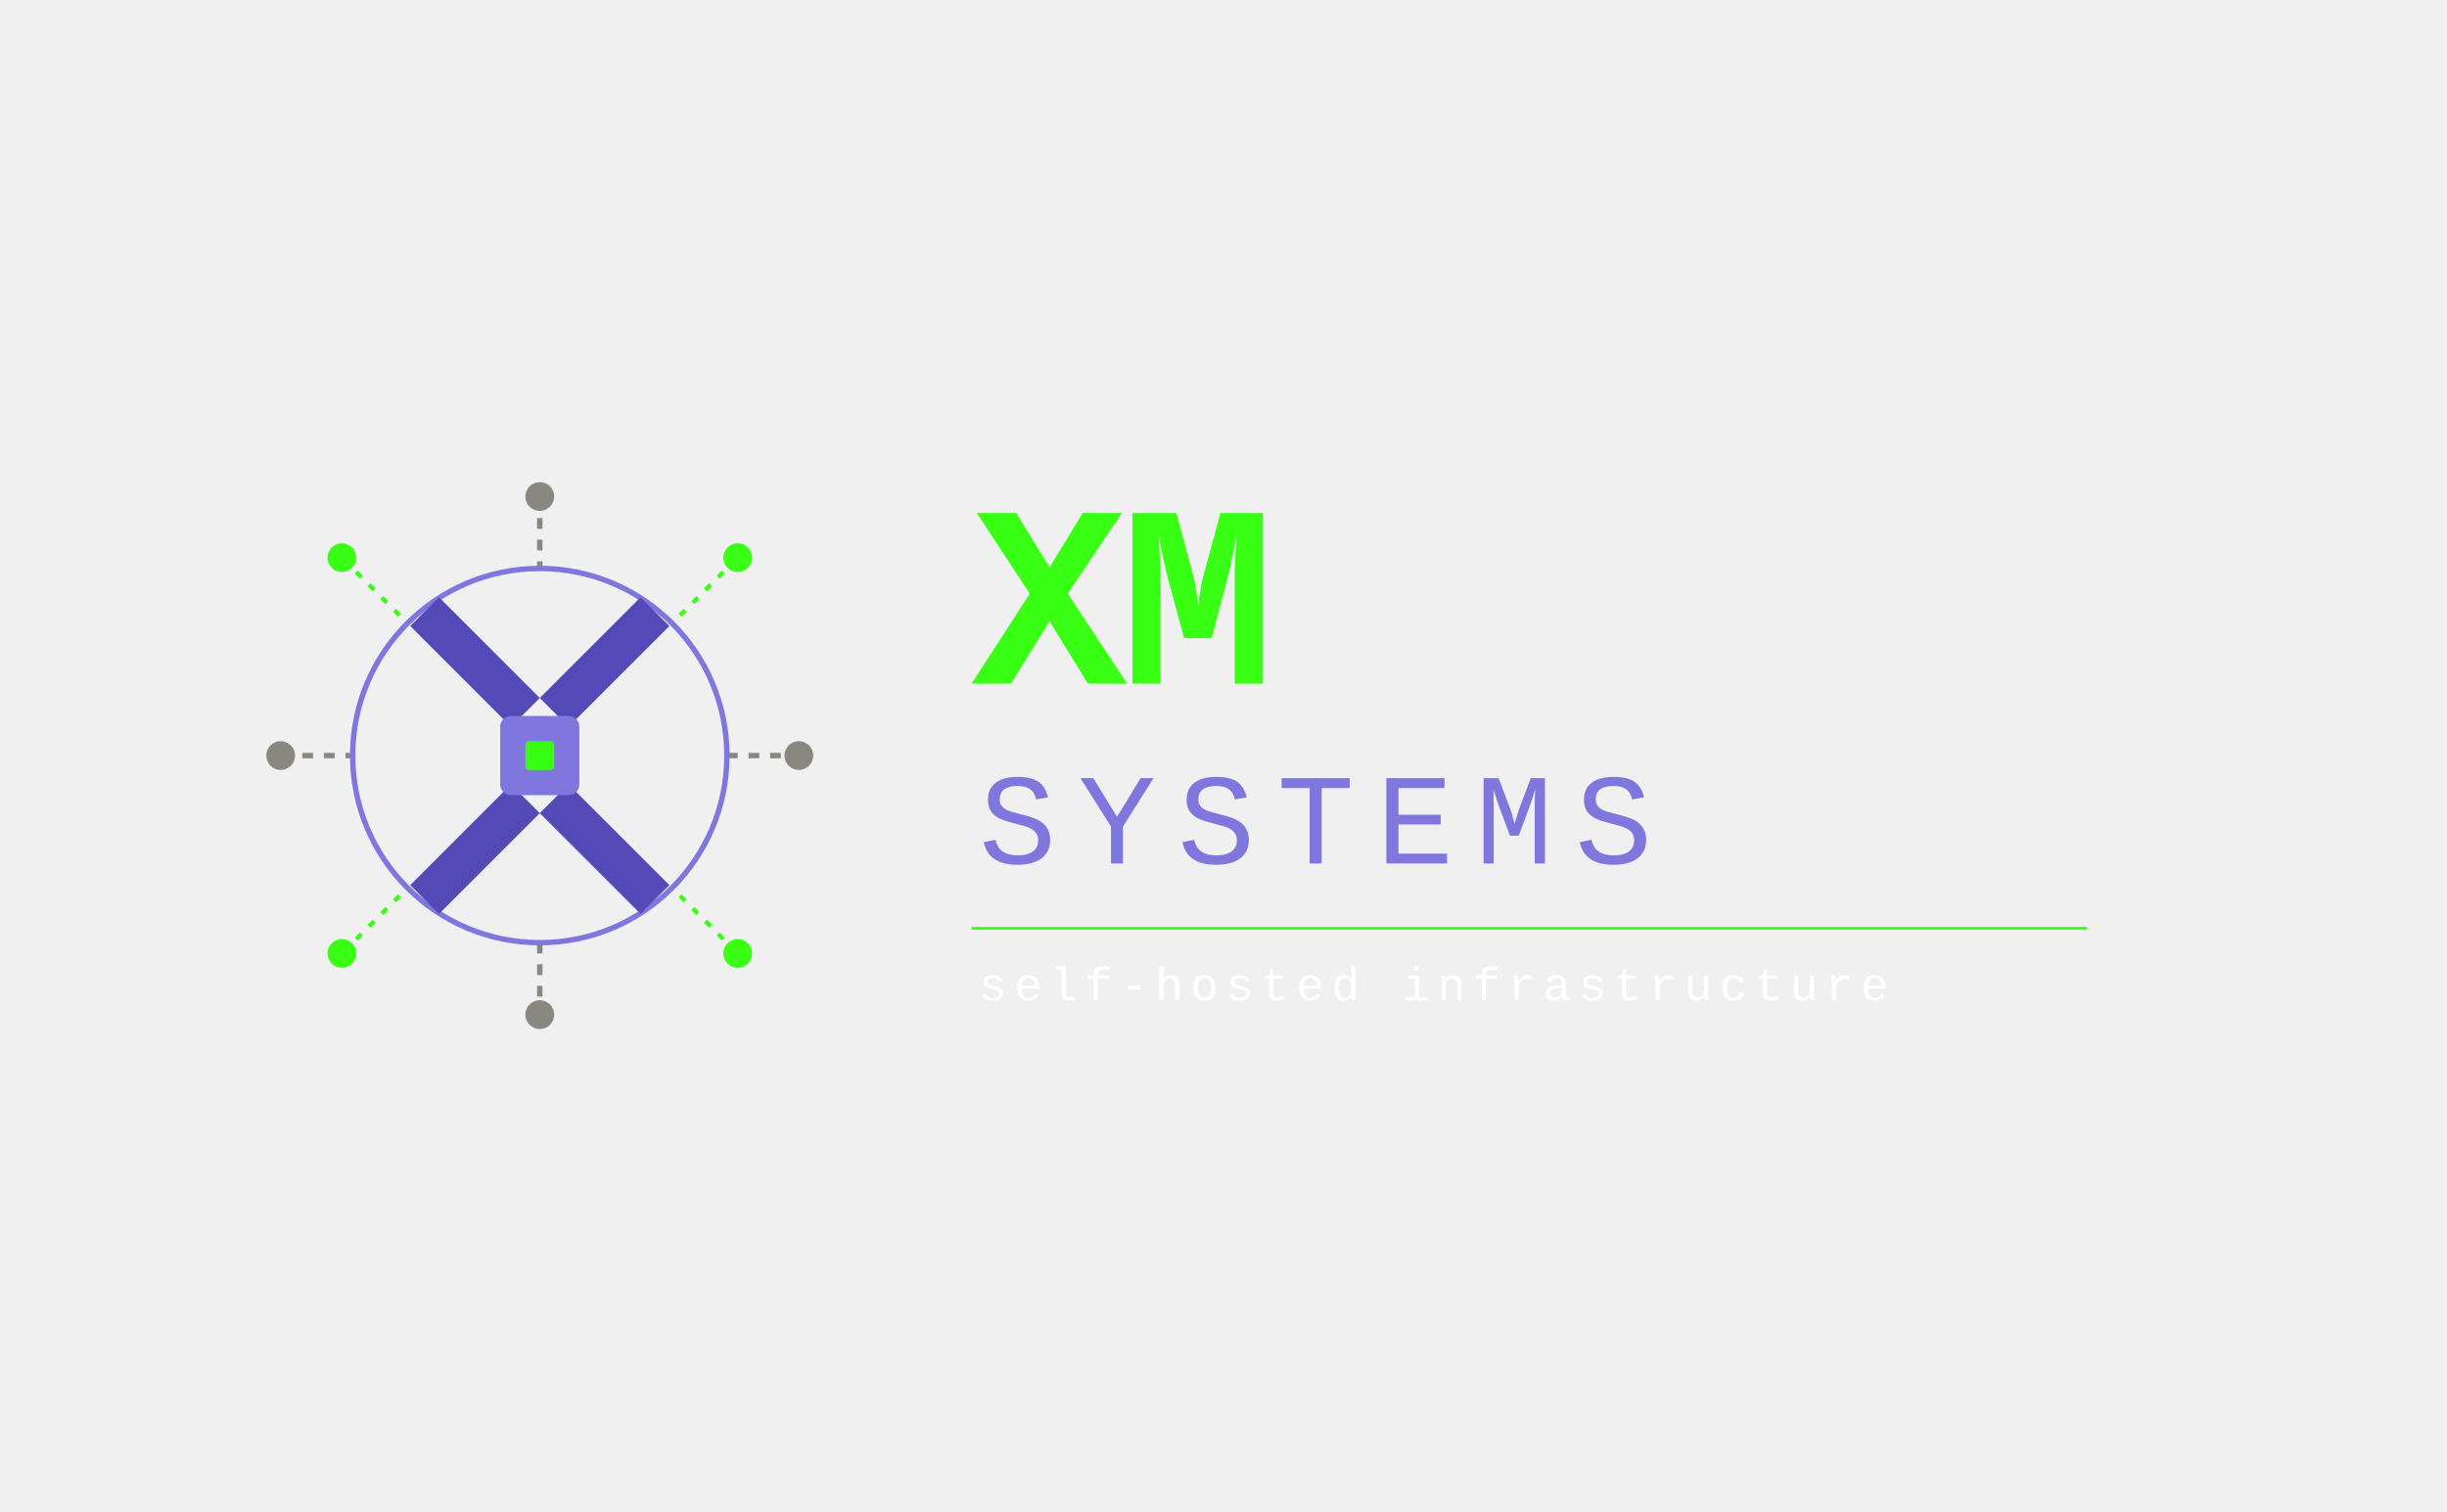
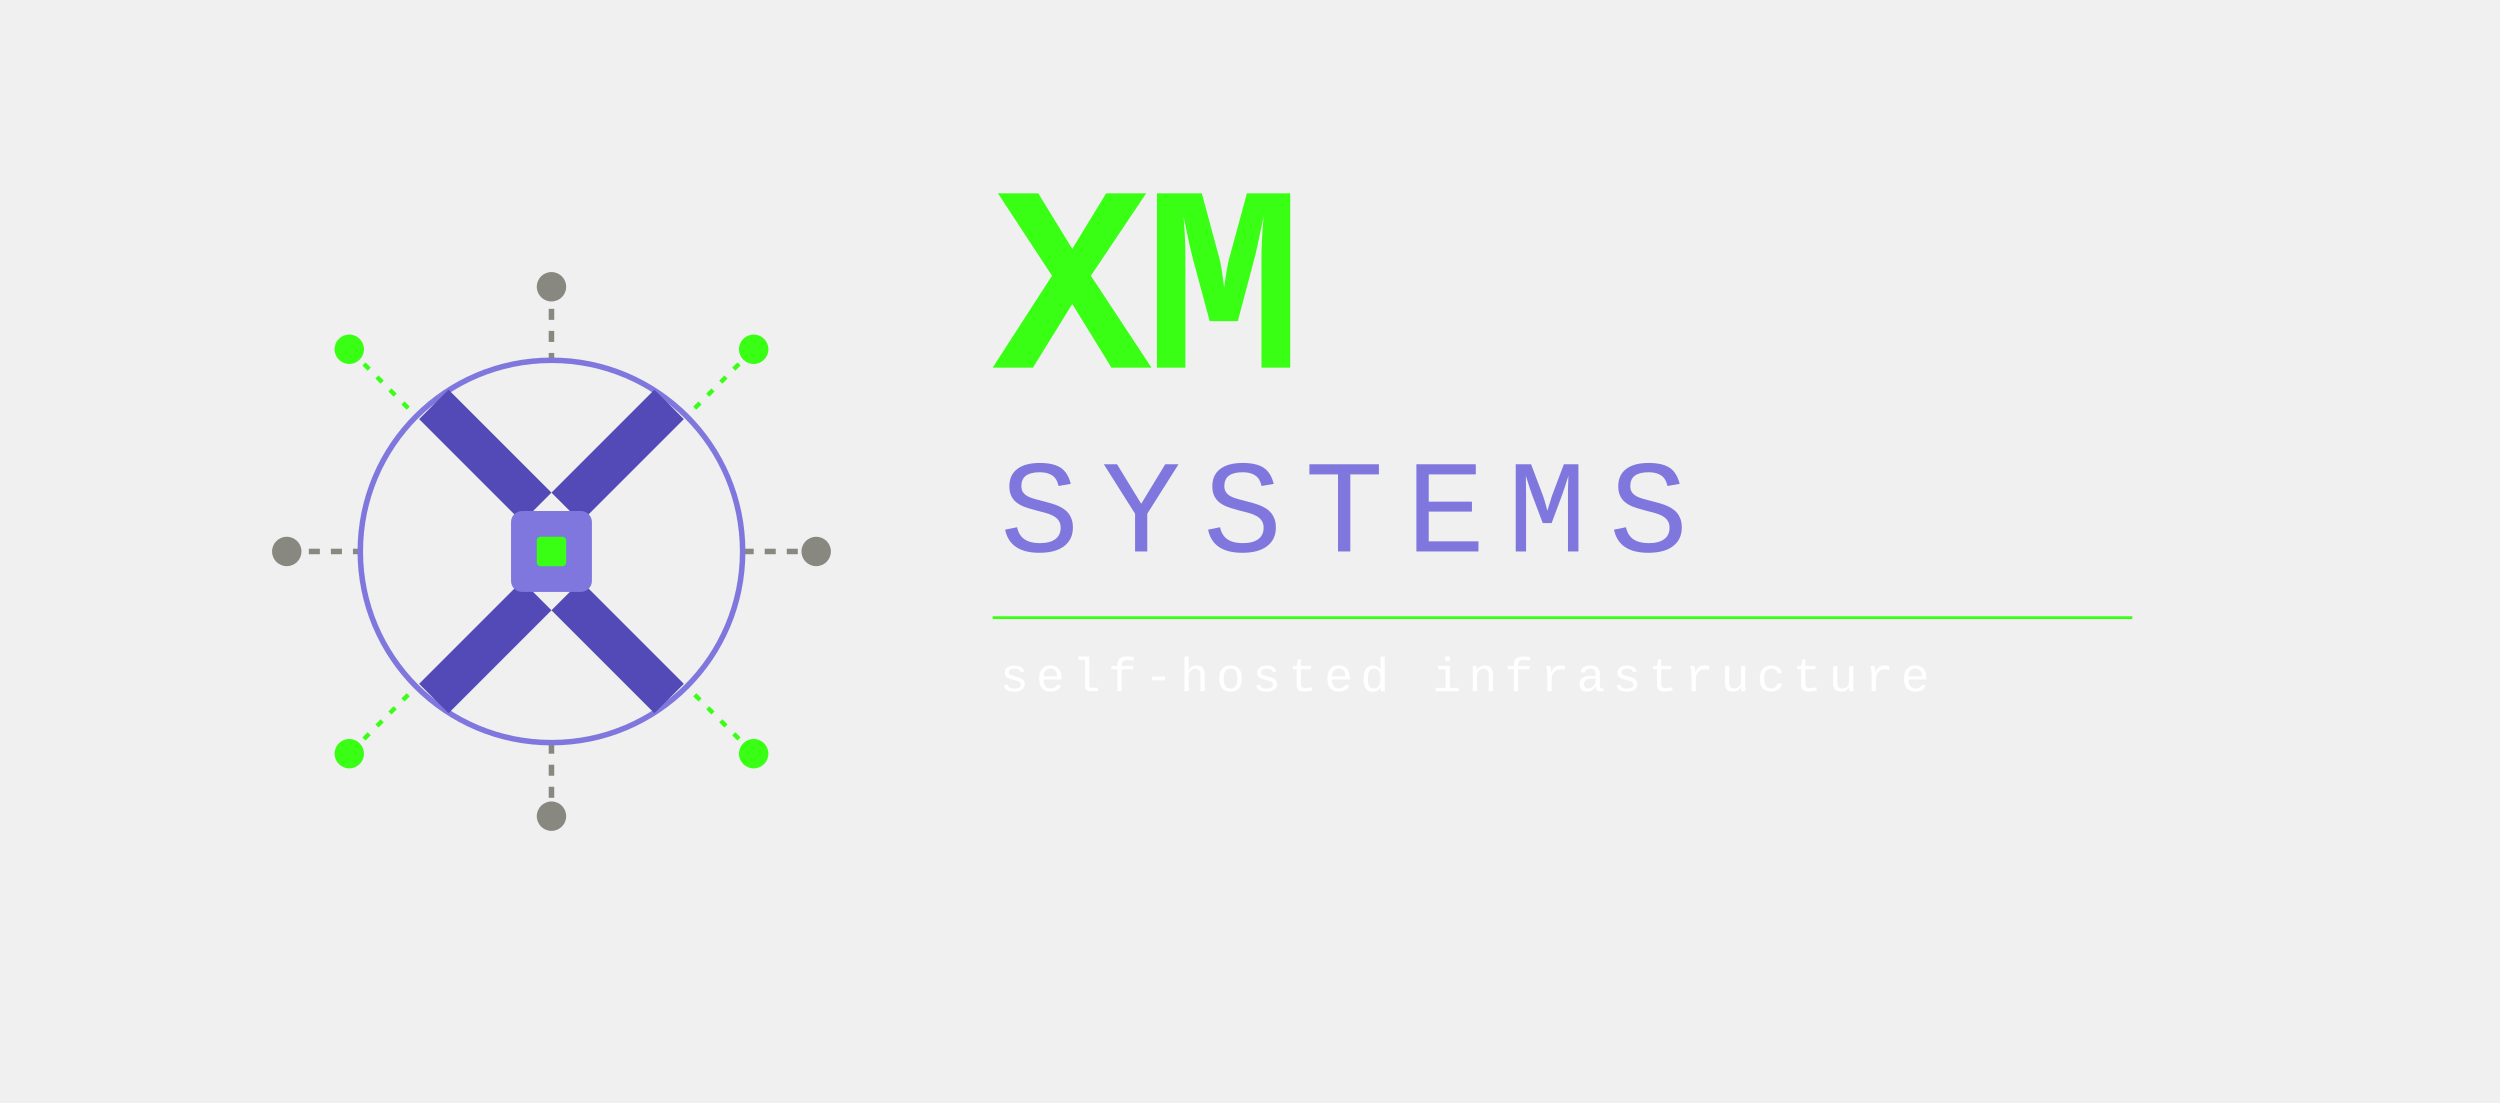
- <svg xmlns="http://www.w3.org/2000/svg" width="680" viewBox="0 0 680 420" role="img">
-   <g transform="translate(150, 210)">
+ <svg xmlns="http://www.w3.org/2000/svg" width="680" viewBox="0 0 680 300" role="img">
+   <g transform="translate(150, 150)">
    <line x1="-51" y1="-51" x2="-38" y2="-38" stroke="#39FF14" stroke-width="1.2" stroke-dasharray="2 3" />
    <line x1="51" y1="-51" x2="38" y2="-38" stroke="#39FF14" stroke-width="1.2" stroke-dasharray="2 3" />
    <line x1="-51" y1="51" x2="-38" y2="38" stroke="#39FF14" stroke-width="1.2" stroke-dasharray="2 3" />
    <line x1="51" y1="51" x2="38" y2="38" stroke="#39FF14" stroke-width="1.2" stroke-dasharray="2 3" />
    <line x1="-72" y1="0" x2="-52" y2="0" stroke="#888780" stroke-width="1.5" stroke-dasharray="3 3" />
    <line x1="52" y1="0" x2="72" y2="0" stroke="#888780" stroke-width="1.5" stroke-dasharray="3 3" />
    <line x1="0" y1="-72" x2="0" y2="-52" stroke="#888780" stroke-width="1.5" stroke-dasharray="3 3" />
    <line x1="0" y1="52" x2="0" y2="72" stroke="#888780" stroke-width="1.5" stroke-dasharray="3 3" />
    <circle cx="0" cy="0" r="52" fill="none" stroke="#7F77DD" stroke-width="1.5" />
    <polygon points="-8,-8 -36,-36 -28,-44 0,-16" fill="#534AB7" />
    <polygon points="8,-8 36,-36 28,-44 0,-16" fill="#534AB7" />
    <polygon points="-8,8 -36,36 -28,44 0,16" fill="#534AB7" />
    <polygon points="8,8 36,36 28,44 0,16" fill="#534AB7" />
    <rect x="-11" y="-11" width="22" height="22" rx="3" fill="#7F77DD" />
    <rect x="-4" y="-4" width="8" height="8" rx="1" fill="#39FF14" />
    <circle cx="-72" cy="0" r="4" fill="#888780" />
    <circle cx="72" cy="0" r="4" fill="#888780" />
    <circle cx="0" cy="-72" r="4" fill="#888780" />
    <circle cx="0" cy="72" r="4" fill="#888780" />
    <circle cx="-55" cy="-55" r="4" fill="#39FF14" />
    <circle cx="55" cy="-55" r="4" fill="#39FF14" />
    <circle cx="-55" cy="55" r="4" fill="#39FF14" />
    <circle cx="55" cy="55" r="4" fill="#39FF14" />
  </g>
-   <text x="270" y="190" font-family="'Courier New', monospace" font-size="72" font-weight="700" letter-spacing="-2" fill="#39FF14">XM</text>
-   <text x="272" y="240" font-family="'Courier New', monospace" font-size="36" font-weight="400" letter-spacing="6" fill="#7F77DD">SYSTEMS</text>
-   <line x1="270" y1="258" x2="580" y2="258" stroke="#39FF14" stroke-width="0.75" />
-   <text x="272" y="278" font-family="'Courier New', monospace" font-size="13" letter-spacing="2" fill="#ffffff">self-hosted infrastructure</text>
+   <text x="270" y="100" font-family="'Courier New', monospace" font-size="72" font-weight="700" letter-spacing="-2" fill="#39FF14">XM</text>
+   <text x="272" y="150" font-family="'Courier New', monospace" font-size="36" font-weight="400" letter-spacing="6" fill="#7F77DD">SYSTEMS</text>
+   <line x1="270" y1="168" x2="580" y2="168" stroke="#39FF14" stroke-width="0.75" />
+   <text x="272" y="188" font-family="'Courier New', monospace" font-size="13" letter-spacing="2" fill="#ffffff">self-hosted infrastructure</text>
</svg>
